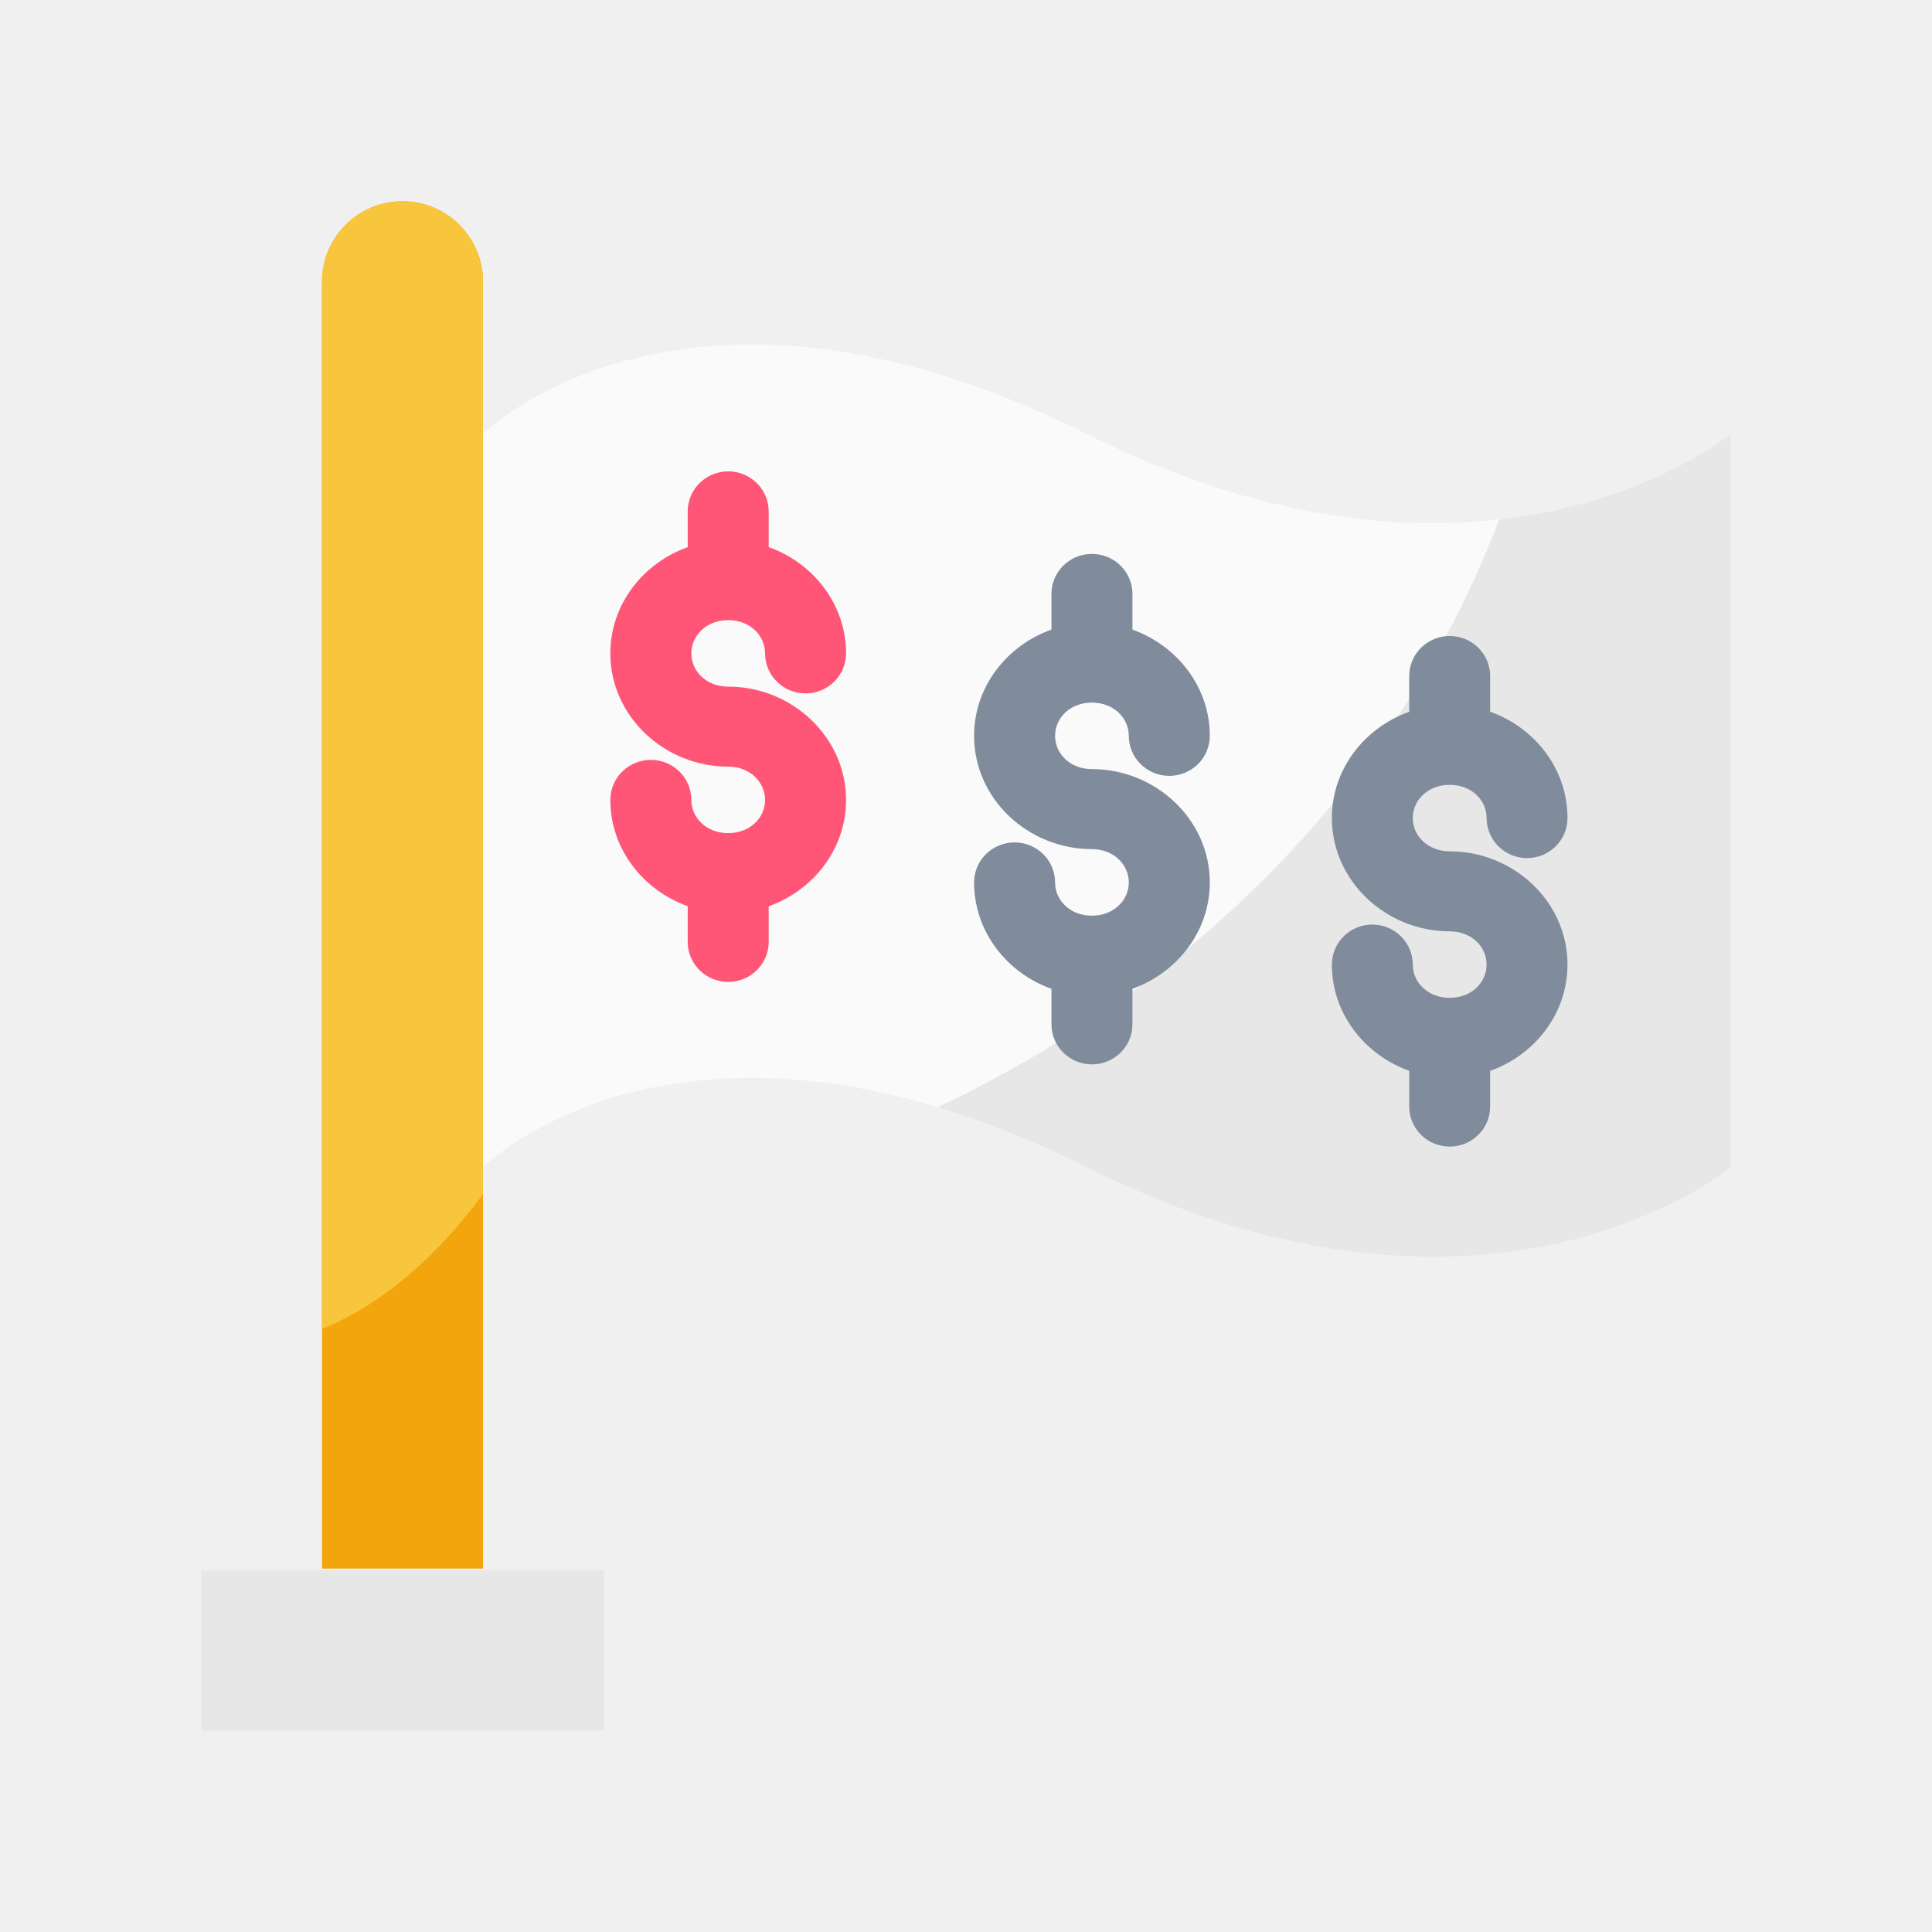
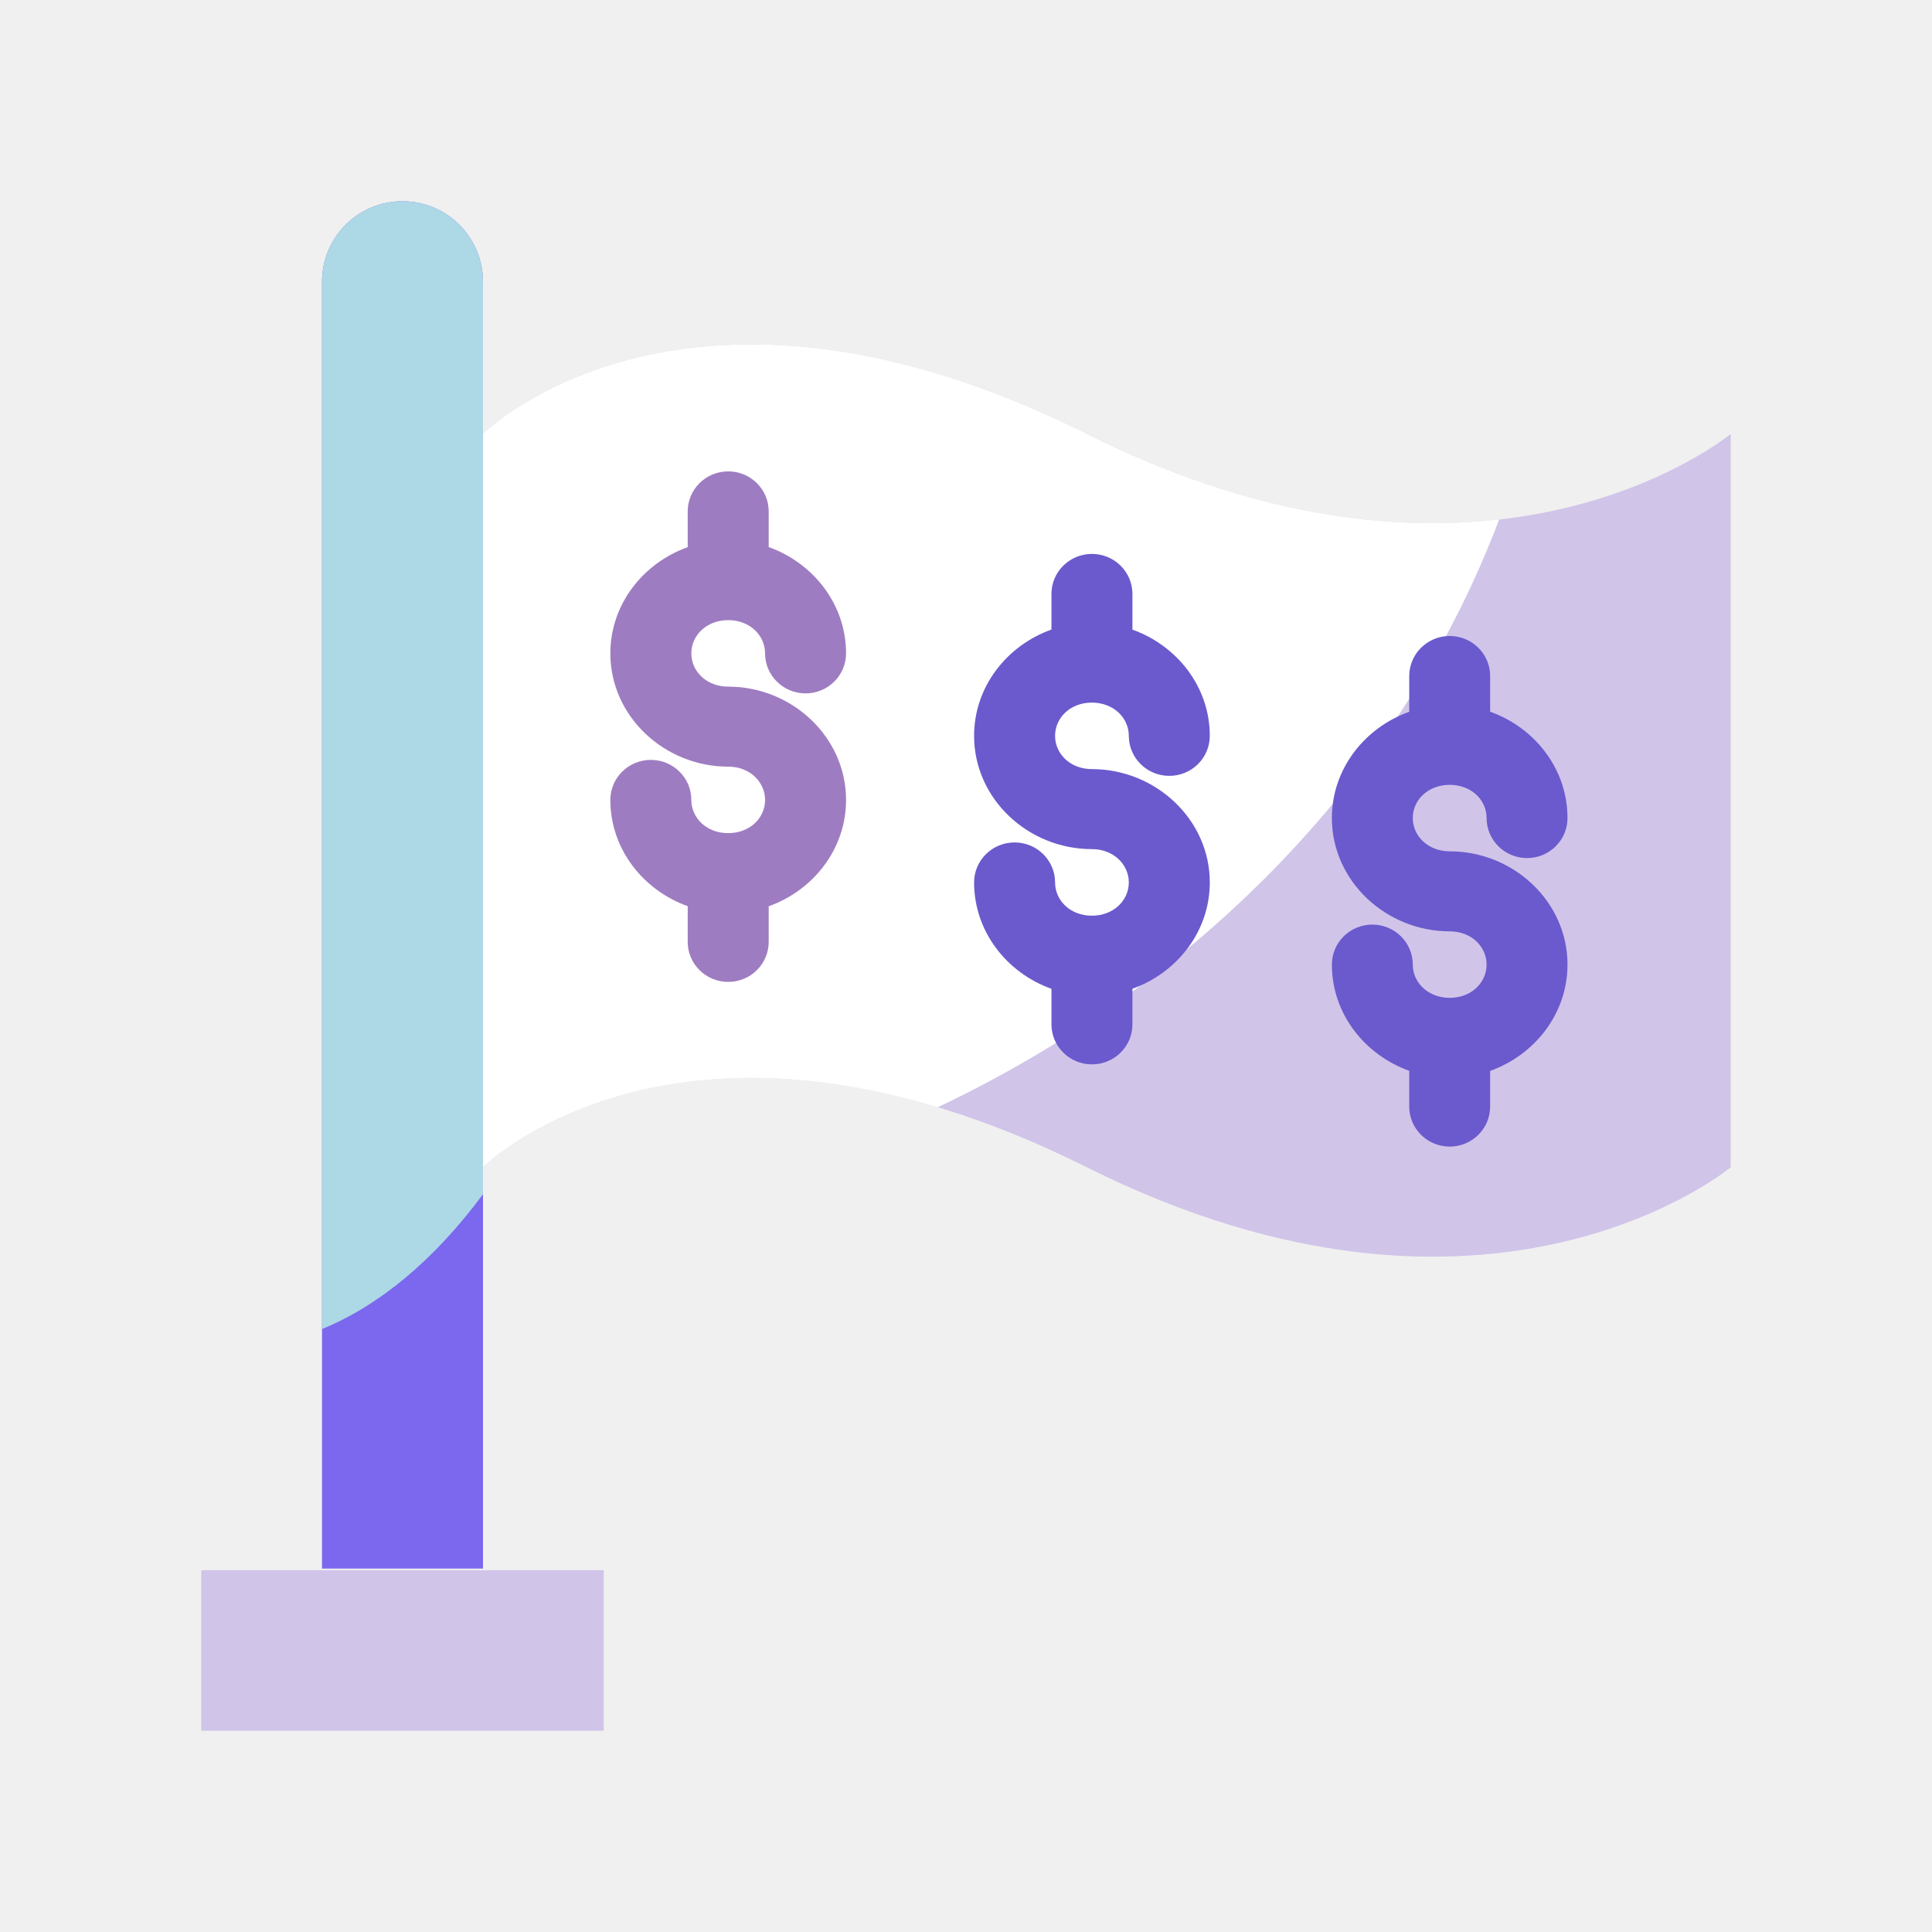
<svg xmlns="http://www.w3.org/2000/svg" width="800px" height="800px" viewBox="0 0 48 48" id="svg5" version="1.1" xml:space="preserve">
  <defs id="defs2" />
  <g id="layer1" transform="translate(-314,-305)">
-     <path d="m 319,344.011 h 10 V 348 h -10 z" id="path36555" style="color:#000000;fill:#e7e7e7;fill-opacity:1;fill-rule:evenodd;stroke-width:2;stroke-linecap:round;stroke-linejoin:round;stroke-miterlimit:4.1;-inkscape-stroke:none" />
-     <path d="m 326,334 c 0,0 5,-5 15,0 10,5 16,0 16,0 v -18.222 c 0,0 -6,5 -16,0 -10,-5 -15,0 -15,0 z" id="path16357" style="fill:#e7e7e7;fill-opacity:1;fill-rule:evenodd;stroke:none;stroke-width:2;stroke-linecap:round;stroke-linejoin:round;stroke-miterlimit:4.1" />
-     <path d="m 332.459,313.557 c -4.307,0.067 -6.459,2.221 -6.459,2.221 V 334 c 0,0 3.767,-3.761 11.297,-1.49 a 29.505,25.849 0 0 0 13.949,-14.605 c -2.63,0.299 -6.091,-0.05 -10.246,-2.127 -3.438,-1.719 -6.285,-2.256 -8.541,-2.221 z" id="path38639" style="fill:#fafafa;fill-opacity:1;fill-rule:evenodd;stroke:none;stroke-width:2;stroke-linecap:round;stroke-linejoin:round;stroke-miterlimit:4.1;stroke-opacity:1" />
-     <path d="m 350.018,320.801 a 1.006,0.994 0 0 0 -1.006,0.996 v 0.887 c -1.107,0.395 -1.922,1.42 -1.922,2.639 0,1.567 1.346,2.816 2.928,2.816 0.541,0 0.916,0.382 0.916,0.826 0,0.445 -0.375,0.826 -0.916,0.826 -0.541,0 -0.918,-0.382 -0.918,-0.826 a 1.006,0.994 0 0 0 -1.004,-0.994 1.006,0.994 0 0 0 -1.006,0.994 c 1e-5,1.219 0.815,2.243 1.922,2.639 v 0.887 a 1.006,0.994 0 0 0 1.006,0.996 1.006,0.994 0 0 0 1.004,-0.996 v -0.885 c 1.107,-0.395 1.922,-1.421 1.922,-2.641 0,-1.567 -1.344,-2.814 -2.926,-2.814 -0.541,0 -0.918,-0.383 -0.918,-0.828 0,-0.445 0.377,-0.824 0.918,-0.824 0.541,0 0.916,0.38 0.916,0.824 a 1.006,0.994 0 0 0 1.006,0.996 1.006,0.994 0 0 0 1.004,-0.996 c 0,-1.22 -0.814,-2.246 -1.922,-2.641 v -0.885 a 1.006,0.994 0 0 0 -1.004,-0.996 z" id="path35073" style="color:#000000;fill:#808b9b;fill-opacity:1;fill-rule:evenodd;stroke:none;stroke-width:1;stroke-linecap:round;stroke-linejoin:round;stroke-miterlimit:4.1;-inkscape-stroke:none" />
-     <path d="m 341.127,318.762 a 1.006,0.994 0 0 0 -1.004,0.994 v 0.885 c -1.107,0.395 -1.922,1.421 -1.922,2.641 0,1.567 1.344,2.814 2.926,2.814 0.541,0 0.918,0.384 0.918,0.828 0,0.445 -0.377,0.826 -0.918,0.826 -0.541,0 -0.914,-0.382 -0.914,-0.826 a 1.006,0.994 0 0 0 -1.006,-0.994 1.006,0.994 0 0 0 -1.006,0.994 c 0,1.22 0.814,2.247 1.922,2.643 v 0.885 a 1.006,0.994 0 0 0 1.004,0.992 1.006,0.994 0 0 0 1.008,-0.992 v -0.887 c 1.107,-0.396 1.922,-1.422 1.922,-2.641 0,-1.567 -1.348,-2.816 -2.93,-2.816 -0.541,0 -0.914,-0.382 -0.914,-0.826 0,-0.445 0.373,-0.826 0.914,-0.826 0.541,0 0.918,0.382 0.918,0.826 a 1.006,0.994 0 0 0 1.004,0.994 1.006,0.994 0 0 0 1.008,-0.994 c 0,-1.219 -0.815,-2.243 -1.922,-2.639 v -0.887 a 1.006,0.994 0 0 0 -1.008,-0.994 z" id="path35071" style="color:#000000;fill:#808b9b;fill-opacity:1;fill-rule:evenodd;stroke:none;stroke-width:1;stroke-linecap:round;stroke-linejoin:round;stroke-miterlimit:4.1;-inkscape-stroke:none" />
-     <path d="m 332.092,316.711 a 1.006,0.994 0 0 0 -1.006,0.996 v 0.887 c -1.107,0.395 -1.922,1.42 -1.922,2.639 0,1.567 1.346,2.814 2.928,2.814 0.541,0 0.916,0.384 0.916,0.828 0,0.445 -0.375,0.824 -0.916,0.824 -0.541,0 -0.916,-0.38 -0.916,-0.824 a 1.006,0.994 0 0 0 -1.004,-0.996 1.006,0.994 0 0 0 -1.008,0.996 c 0,1.219 0.815,2.243 1.922,2.639 v 0.887 a 1.006,0.994 0 0 0 1.006,0.994 1.006,0.994 0 0 0 1.006,-0.994 v -0.885 c 1.107,-0.395 1.922,-1.421 1.922,-2.641 0,-1.567 -1.346,-2.816 -2.928,-2.816 -0.541,0 -0.916,-0.382 -0.916,-0.826 0,-0.445 0.375,-0.826 0.916,-0.826 0.541,0 0.916,0.382 0.916,0.826 a 1.006,0.994 0 0 0 1.006,0.994 1.006,0.994 0 0 0 1.006,-0.994 c 0,-1.22 -0.815,-2.246 -1.922,-2.641 v -0.885 a 1.006,0.994 0 0 0 -1.006,-0.996 z" id="path18489" style="color:#000000;fill:#ff5576;fill-opacity:1;fill-rule:evenodd;stroke:none;stroke-width:1;stroke-linecap:round;stroke-linejoin:round;stroke-miterlimit:4.1;-inkscape-stroke:none" />
-     <path d="m 324,310 h 6e-5 c 1.105,0 2,0.895 2,2 v 31.971 h -4 v -31.971 c 0,-1.105 0.895,-2 2,-2 z" id="rect17817" style="fill:#f2a50c;fill-opacity:1;fill-rule:evenodd;stroke:none;stroke-width:2;stroke-linecap:round;stroke-linejoin:round;stroke-miterlimit:4.1" />
-     <path d="m 324,310 c -1.105,0 -2,0.895 -2,2 v 26.02 a 10.931,21.028 0 0 0 4,-3.35 V 312 c 0,-1.105 -0.895,-2 -2,-2 z" id="path38623" style="fill:#f7c63d;fill-opacity:1;fill-rule:evenodd;stroke:none;stroke-width:2;stroke-linecap:round;stroke-linejoin:round;stroke-miterlimit:4.1;stroke-opacity:1" />
+     <path d="m 319,344.011 h 10 V 348 h -10 z" id="path36555" style="color:#000000;fill:#d1c4e9;fill-opacity:1;fill-rule:evenodd;stroke-width:2;stroke-linecap:round;stroke-linejoin:round;stroke-miterlimit:4.1;-inkscape-stroke:none" />
+     <path d="m 326,334 c 0,0 5,-5 15,0 10,5 16,0 16,0 v -18.222 c 0,0 -6,5 -16,0 -10,-5 -15,0 -15,0 z" id="path16357" style="fill:#d1c4e9;fill-opacity:1;fill-rule:evenodd;stroke:none;stroke-width:2;stroke-linecap:round;stroke-linejoin:round;stroke-miterlimit:4.1" />
+     <path d="m 332.459,313.557 c -4.307,0.067 -6.459,2.221 -6.459,2.221 V 334 c 0,0 3.767,-3.761 11.297,-1.49 a 29.505,25.849 0 0 0 13.949,-14.605 c -2.63,0.299 -6.091,-0.05 -10.246,-2.127 -3.438,-1.719 -6.285,-2.256 -8.541,-2.221 z" id="path38639" style="fill:#ffffff;fill-opacity:1;fill-rule:evenodd;stroke:none;stroke-width:2;stroke-linecap:round;stroke-linejoin:round;stroke-miterlimit:4.1;stroke-opacity:1" />
+     <path d="m 350.018,320.801 a 1.006,0.994 0 0 0 -1.006,0.996 v 0.887 c -1.107,0.395 -1.922,1.42 -1.922,2.639 0,1.567 1.346,2.816 2.928,2.816 0.541,0 0.916,0.382 0.916,0.826 0,0.445 -0.375,0.826 -0.916,0.826 -0.541,0 -0.918,-0.382 -0.918,-0.826 a 1.006,0.994 0 0 0 -1.004,-0.994 1.006,0.994 0 0 0 -1.006,0.994 c 1e-5,1.219 0.815,2.243 1.922,2.639 v 0.887 a 1.006,0.994 0 0 0 1.006,0.996 1.006,0.994 0 0 0 1.004,-0.996 v -0.885 c 1.107,-0.395 1.922,-1.421 1.922,-2.641 0,-1.567 -1.344,-2.814 -2.926,-2.814 -0.541,0 -0.918,-0.383 -0.918,-0.828 0,-0.445 0.377,-0.824 0.918,-0.824 0.541,0 0.916,0.38 0.916,0.824 a 1.006,0.994 0 0 0 1.006,0.996 1.006,0.994 0 0 0 1.004,-0.996 c 0,-1.22 -0.814,-2.246 -1.922,-2.641 v -0.885 a 1.006,0.994 0 0 0 -1.004,-0.996 z" id="path35073" style="color:#000000;fill:#6a5acd;fill-opacity:1;fill-rule:evenodd;stroke:none;stroke-width:1;stroke-linecap:round;stroke-linejoin:round;stroke-miterlimit:4.1;-inkscape-stroke:none" />
+     <path d="m 341.127,318.762 a 1.006,0.994 0 0 0 -1.004,0.994 v 0.885 c -1.107,0.395 -1.922,1.421 -1.922,2.641 0,1.567 1.344,2.814 2.926,2.814 0.541,0 0.918,0.384 0.918,0.828 0,0.445 -0.377,0.826 -0.918,0.826 -0.541,0 -0.914,-0.382 -0.914,-0.826 a 1.006,0.994 0 0 0 -1.006,-0.994 1.006,0.994 0 0 0 -1.006,0.994 c 0,1.22 0.814,2.247 1.922,2.643 v 0.885 a 1.006,0.994 0 0 0 1.004,0.992 1.006,0.994 0 0 0 1.008,-0.992 v -0.887 c 1.107,-0.396 1.922,-1.422 1.922,-2.641 0,-1.567 -1.348,-2.816 -2.93,-2.816 -0.541,0 -0.914,-0.382 -0.914,-0.826 0,-0.445 0.373,-0.826 0.914,-0.826 0.541,0 0.918,0.382 0.918,0.826 a 1.006,0.994 0 0 0 1.004,0.994 1.006,0.994 0 0 0 1.008,-0.994 c 0,-1.219 -0.815,-2.243 -1.922,-2.639 v -0.887 a 1.006,0.994 0 0 0 -1.008,-0.994 z" id="path35071" style="color:#000000;fill:#6a5acd;fill-opacity:1;fill-rule:evenodd;stroke:none;stroke-width:1;stroke-linecap:round;stroke-linejoin:round;stroke-miterlimit:4.1;-inkscape-stroke:none" />
+     <path d="m 332.092,316.711 a 1.006,0.994 0 0 0 -1.006,0.996 v 0.887 c -1.107,0.395 -1.922,1.42 -1.922,2.639 0,1.567 1.346,2.814 2.928,2.814 0.541,0 0.916,0.384 0.916,0.828 0,0.445 -0.375,0.824 -0.916,0.824 -0.541,0 -0.916,-0.38 -0.916,-0.824 a 1.006,0.994 0 0 0 -1.004,-0.996 1.006,0.994 0 0 0 -1.008,0.996 c 0,1.219 0.815,2.243 1.922,2.639 v 0.887 a 1.006,0.994 0 0 0 1.006,0.994 1.006,0.994 0 0 0 1.006,-0.994 v -0.885 c 1.107,-0.395 1.922,-1.421 1.922,-2.641 0,-1.567 -1.346,-2.816 -2.928,-2.816 -0.541,0 -0.916,-0.382 -0.916,-0.826 0,-0.445 0.375,-0.826 0.916,-0.826 0.541,0 0.916,0.382 0.916,0.826 a 1.006,0.994 0 0 0 1.006,0.994 1.006,0.994 0 0 0 1.006,-0.994 c 0,-1.22 -0.815,-2.246 -1.922,-2.641 v -0.885 a 1.006,0.994 0 0 0 -1.006,-0.996 z" id="path18489" style="color:#000000;fill:#9e7cc1;fill-opacity:1;fill-rule:evenodd;stroke:none;stroke-width:1;stroke-linecap:round;stroke-linejoin:round;stroke-miterlimit:4.1;-inkscape-stroke:none" />
+     <path d="m 324,310 h 6e-5 c 1.105,0 2,0.895 2,2 v 31.971 h -4 v -31.971 c 0,-1.105 0.895,-2 2,-2 z" id="rect17817" style="fill:#7b68ee;fill-opacity:1;fill-rule:evenodd;stroke:none;stroke-width:2;stroke-linecap:round;stroke-linejoin:round;stroke-miterlimit:4.1" />
+     <path d="m 324,310 c -1.105,0 -2,0.895 -2,2 v 26.02 a 10.931,21.028 0 0 0 4,-3.35 V 312 c 0,-1.105 -0.895,-2 -2,-2 z" id="path38623" style="fill:#add8e6;fill-opacity:1;fill-rule:evenodd;stroke:none;stroke-width:2;stroke-linecap:round;stroke-linejoin:round;stroke-miterlimit:4.1;stroke-opacity:1" />
  </g>
</svg>
